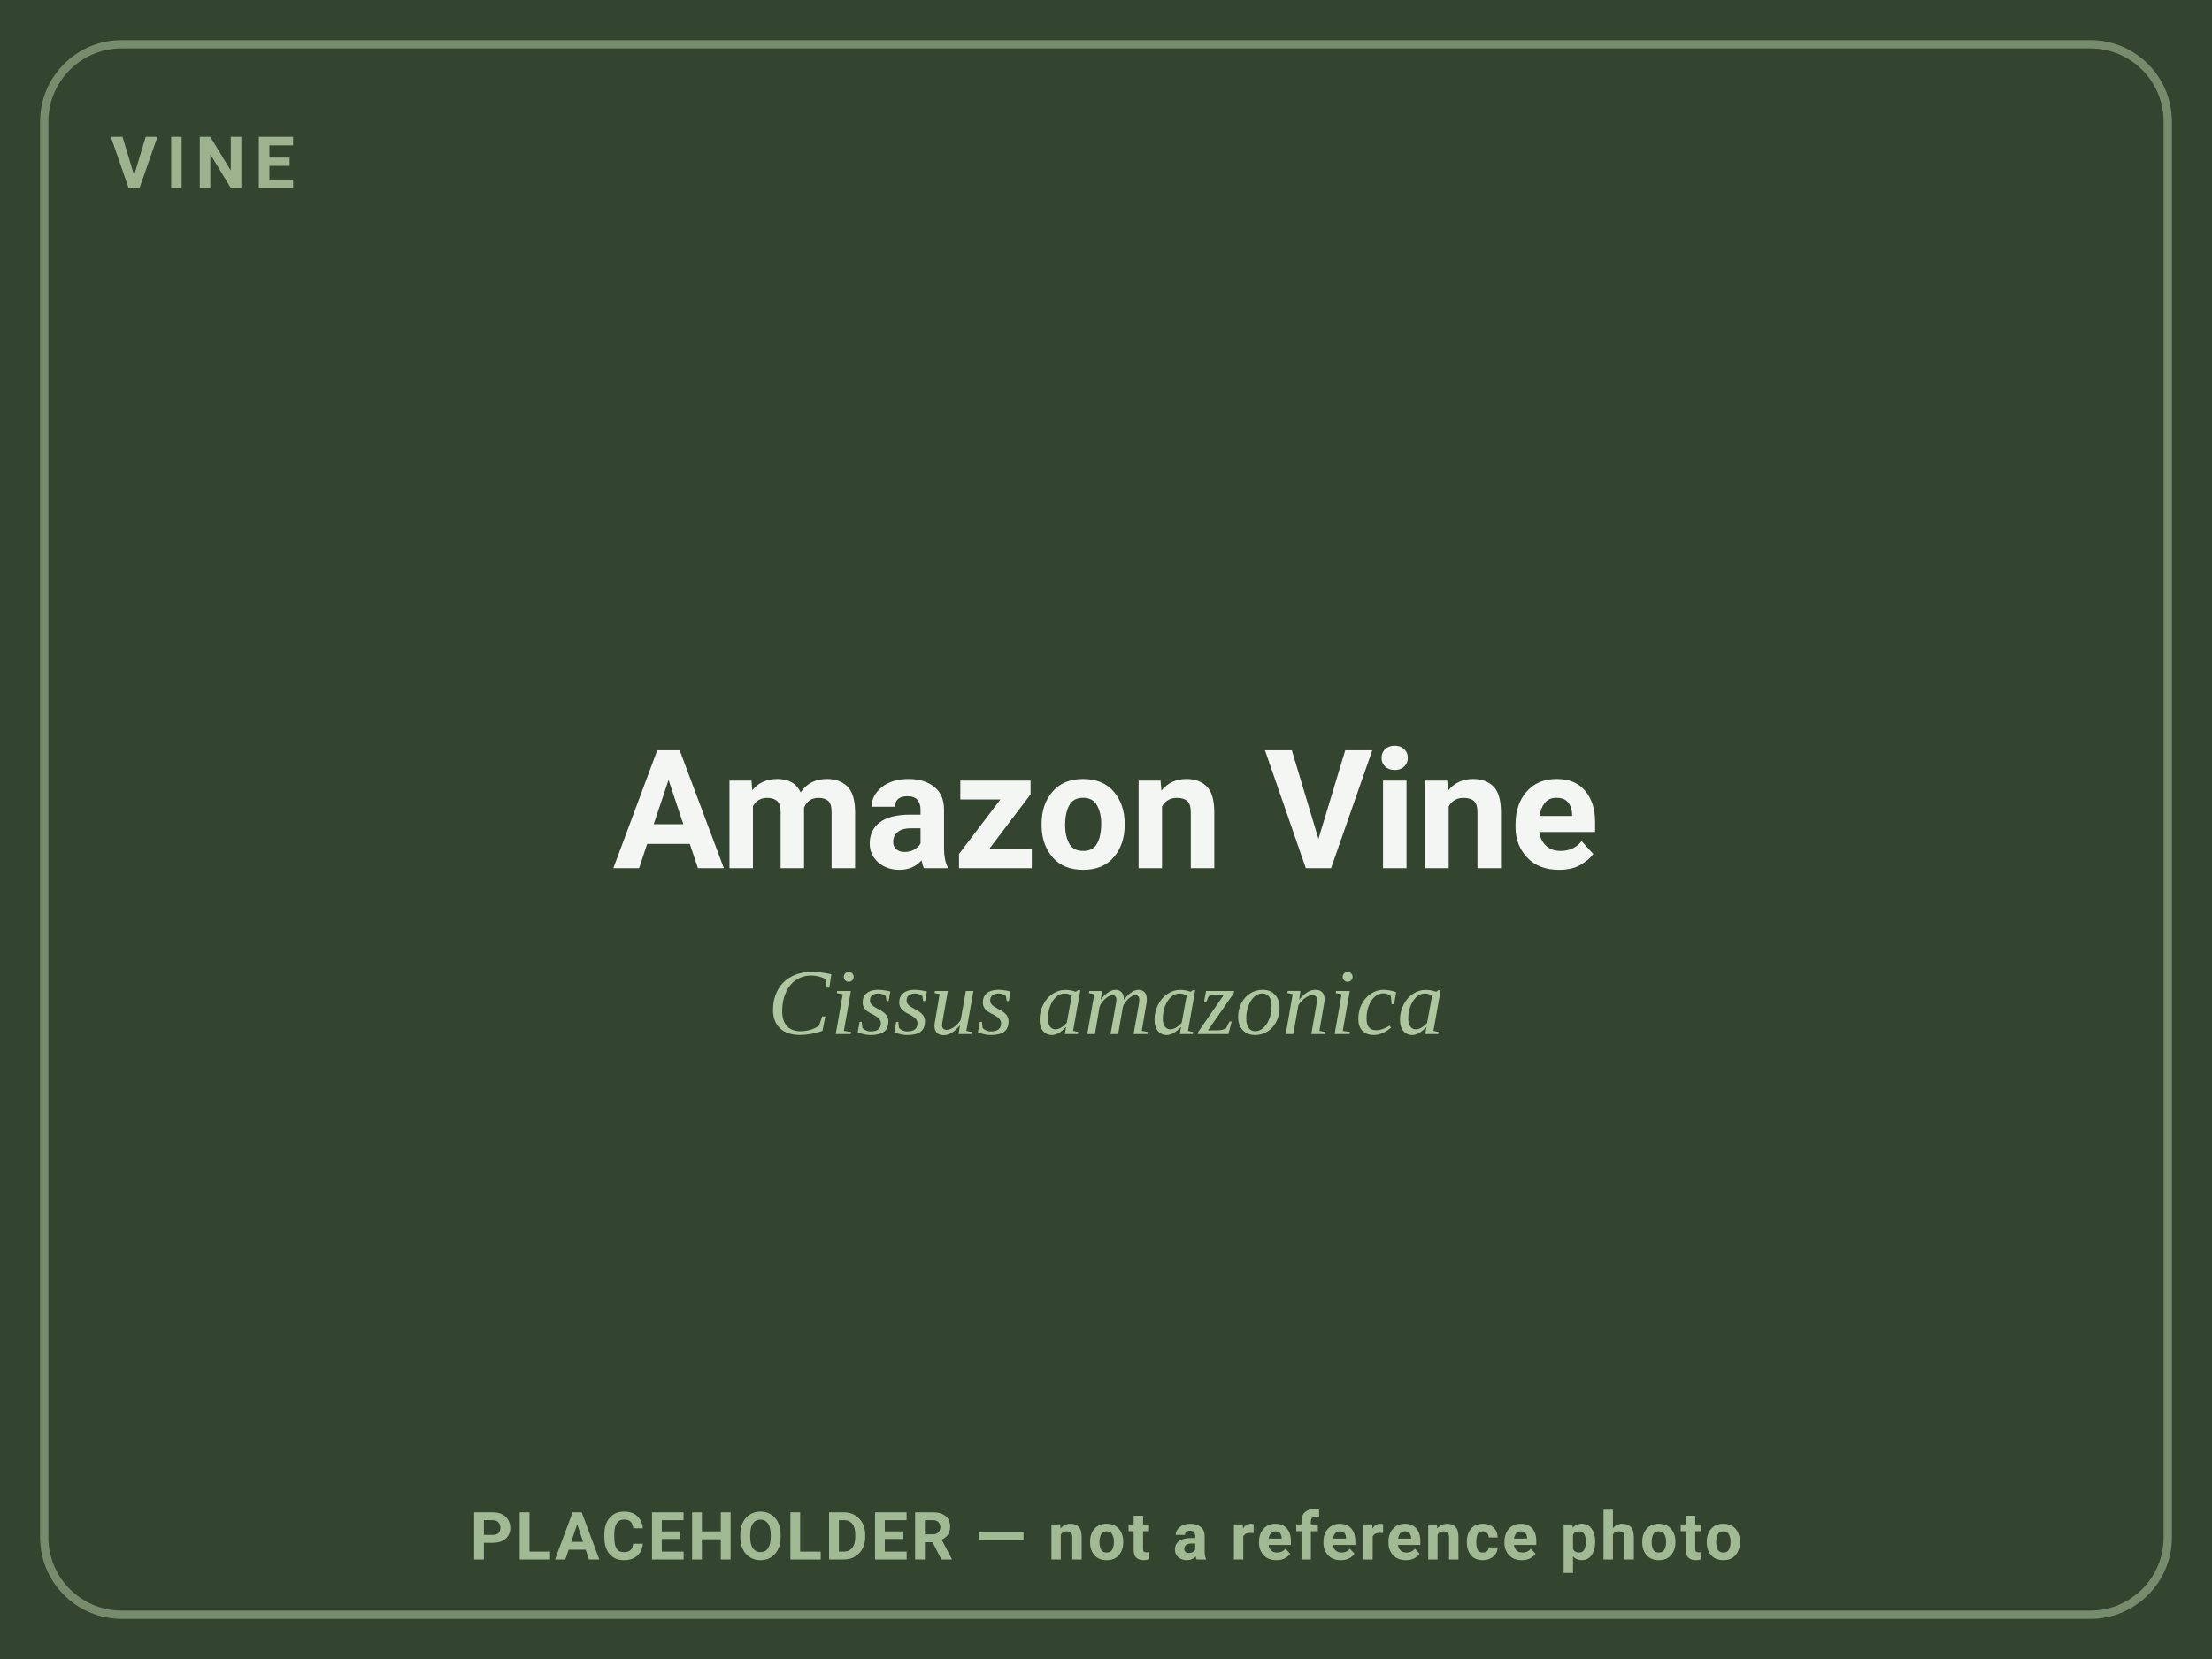
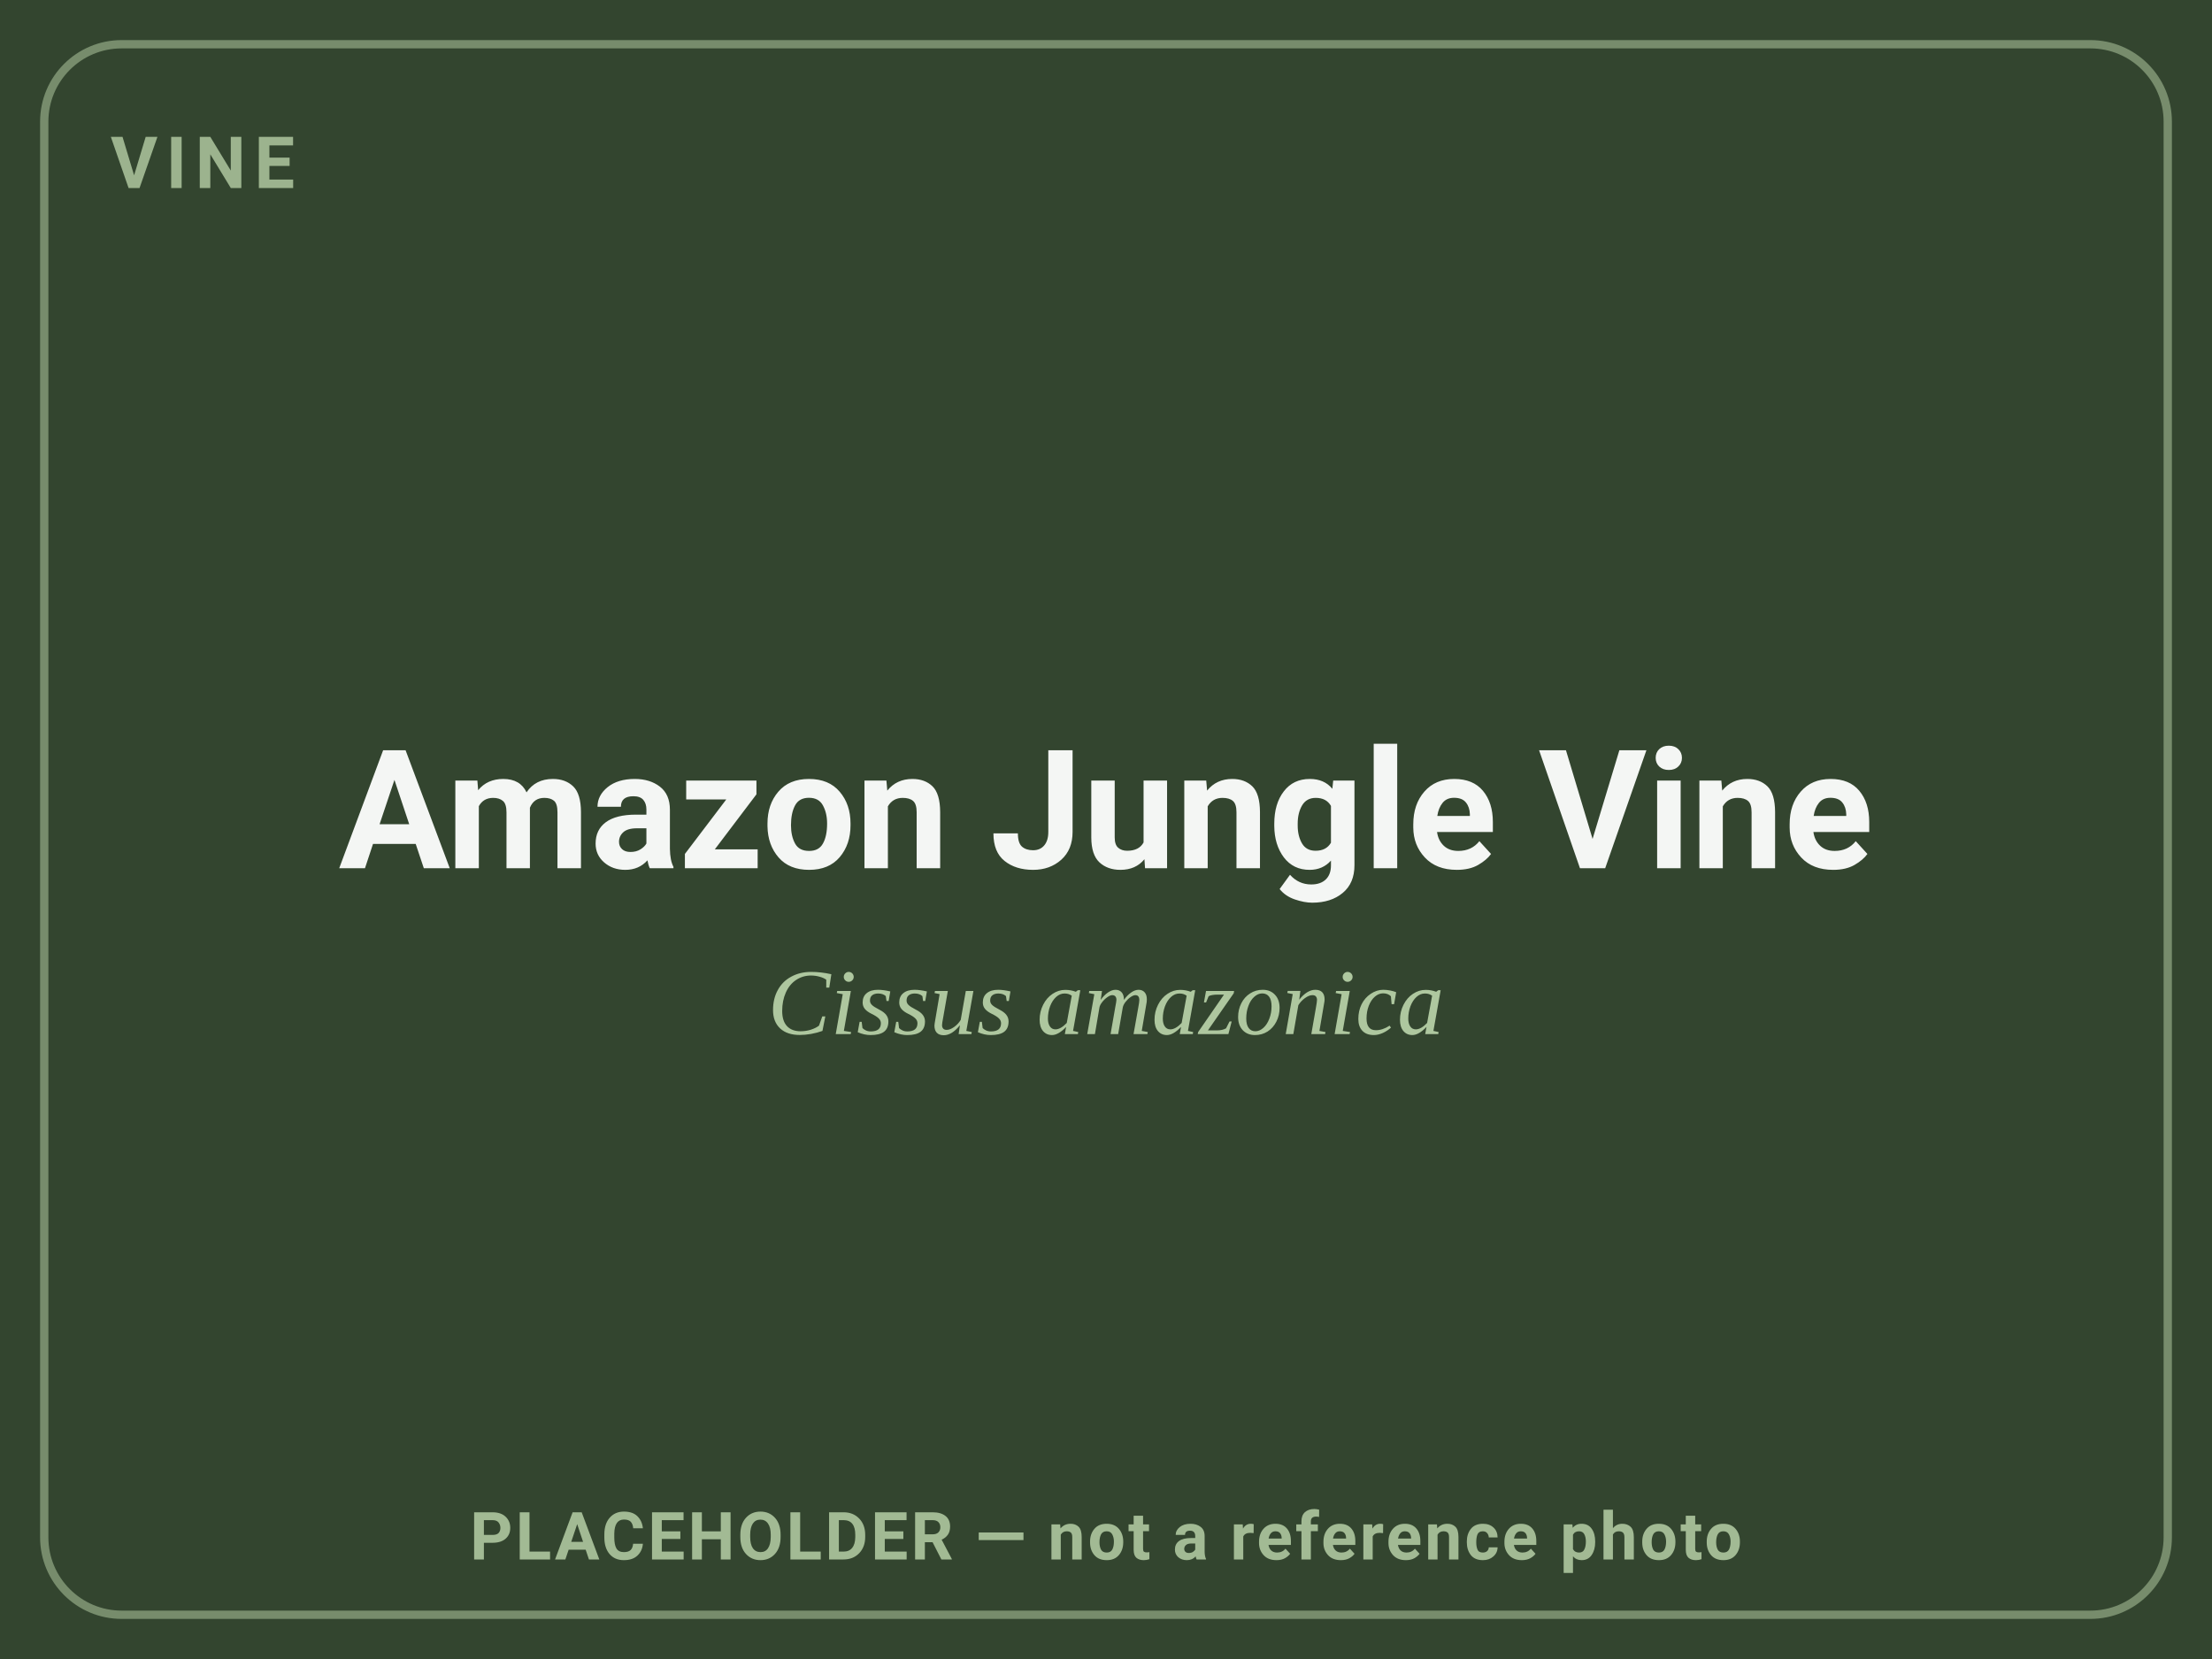
- <svg xmlns="http://www.w3.org/2000/svg" viewBox="0 0 400 300" role="img" aria-label="Stylized placeholder for Amazon Vine — not a reference photo">
+ <svg xmlns="http://www.w3.org/2000/svg" viewBox="0 0 400 300" role="img" aria-label="Stylized placeholder for Amazon Jungle Vine — not a reference photo">
  <rect width="400" height="300" fill="#33452f" />
  <rect x="8" y="8" width="384" height="284" rx="14" fill="none" stroke="#aec79f" stroke-width="1.5" opacity="0.55" />
  <text x="20" y="34" font-family="-apple-system, Segoe UI, Roboto, sans-serif" font-size="13" font-weight="600" letter-spacing="1.5" fill="#aec79f" opacity="0.85">VINE</text>
  <text x="200" text-anchor="middle" font-family="-apple-system, Segoe UI, Roboto, sans-serif" font-size="30" font-weight="700" fill="#f4f6f4">
-     <tspan x="200" y="157">Amazon Vine</tspan>
+     <tspan x="200" y="157">Amazon Jungle Vine</tspan>
  </text>
  <text x="200" y="187" text-anchor="middle" font-family="Georgia, Times New Roman, serif" font-style="italic" font-size="17" fill="#aec79f">Cissus amazonica</text>
  <text x="200" y="282" text-anchor="middle" font-family="-apple-system, Segoe UI, Roboto, sans-serif" font-size="12" font-weight="600" letter-spacing="0.5" fill="#aec79f" opacity="0.9">PLACEHOLDER — not a reference photo</text>
</svg>
